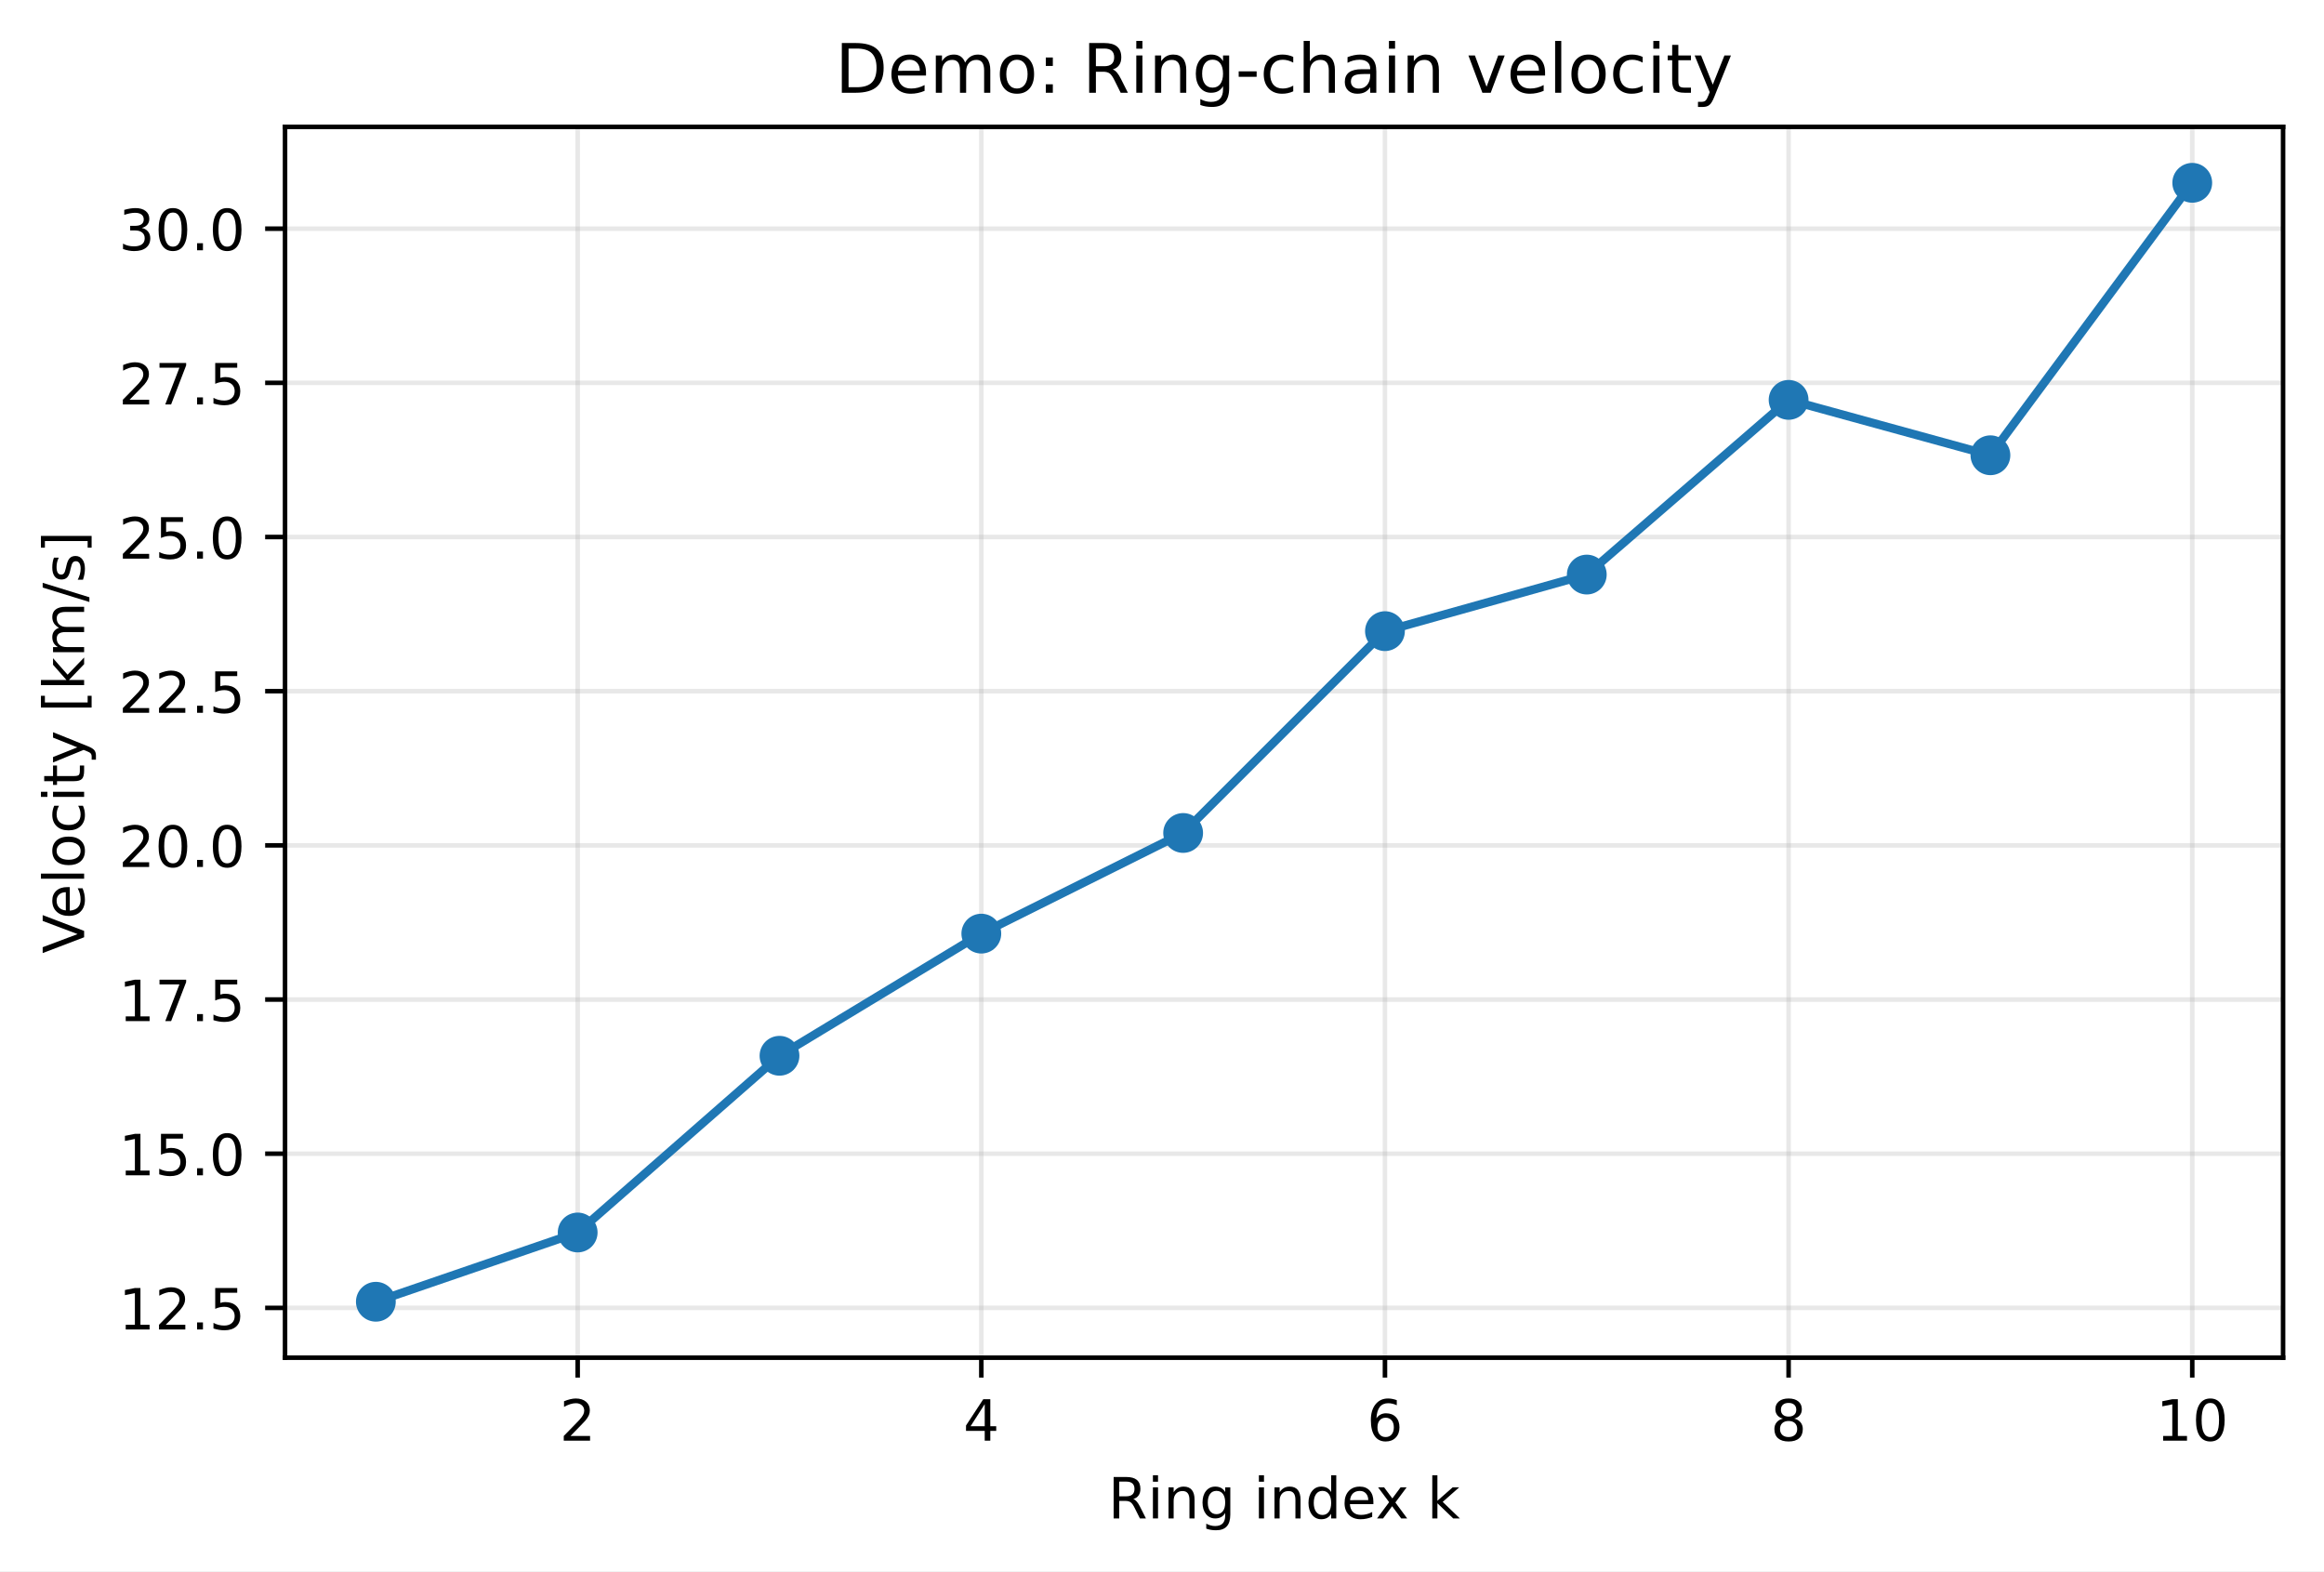
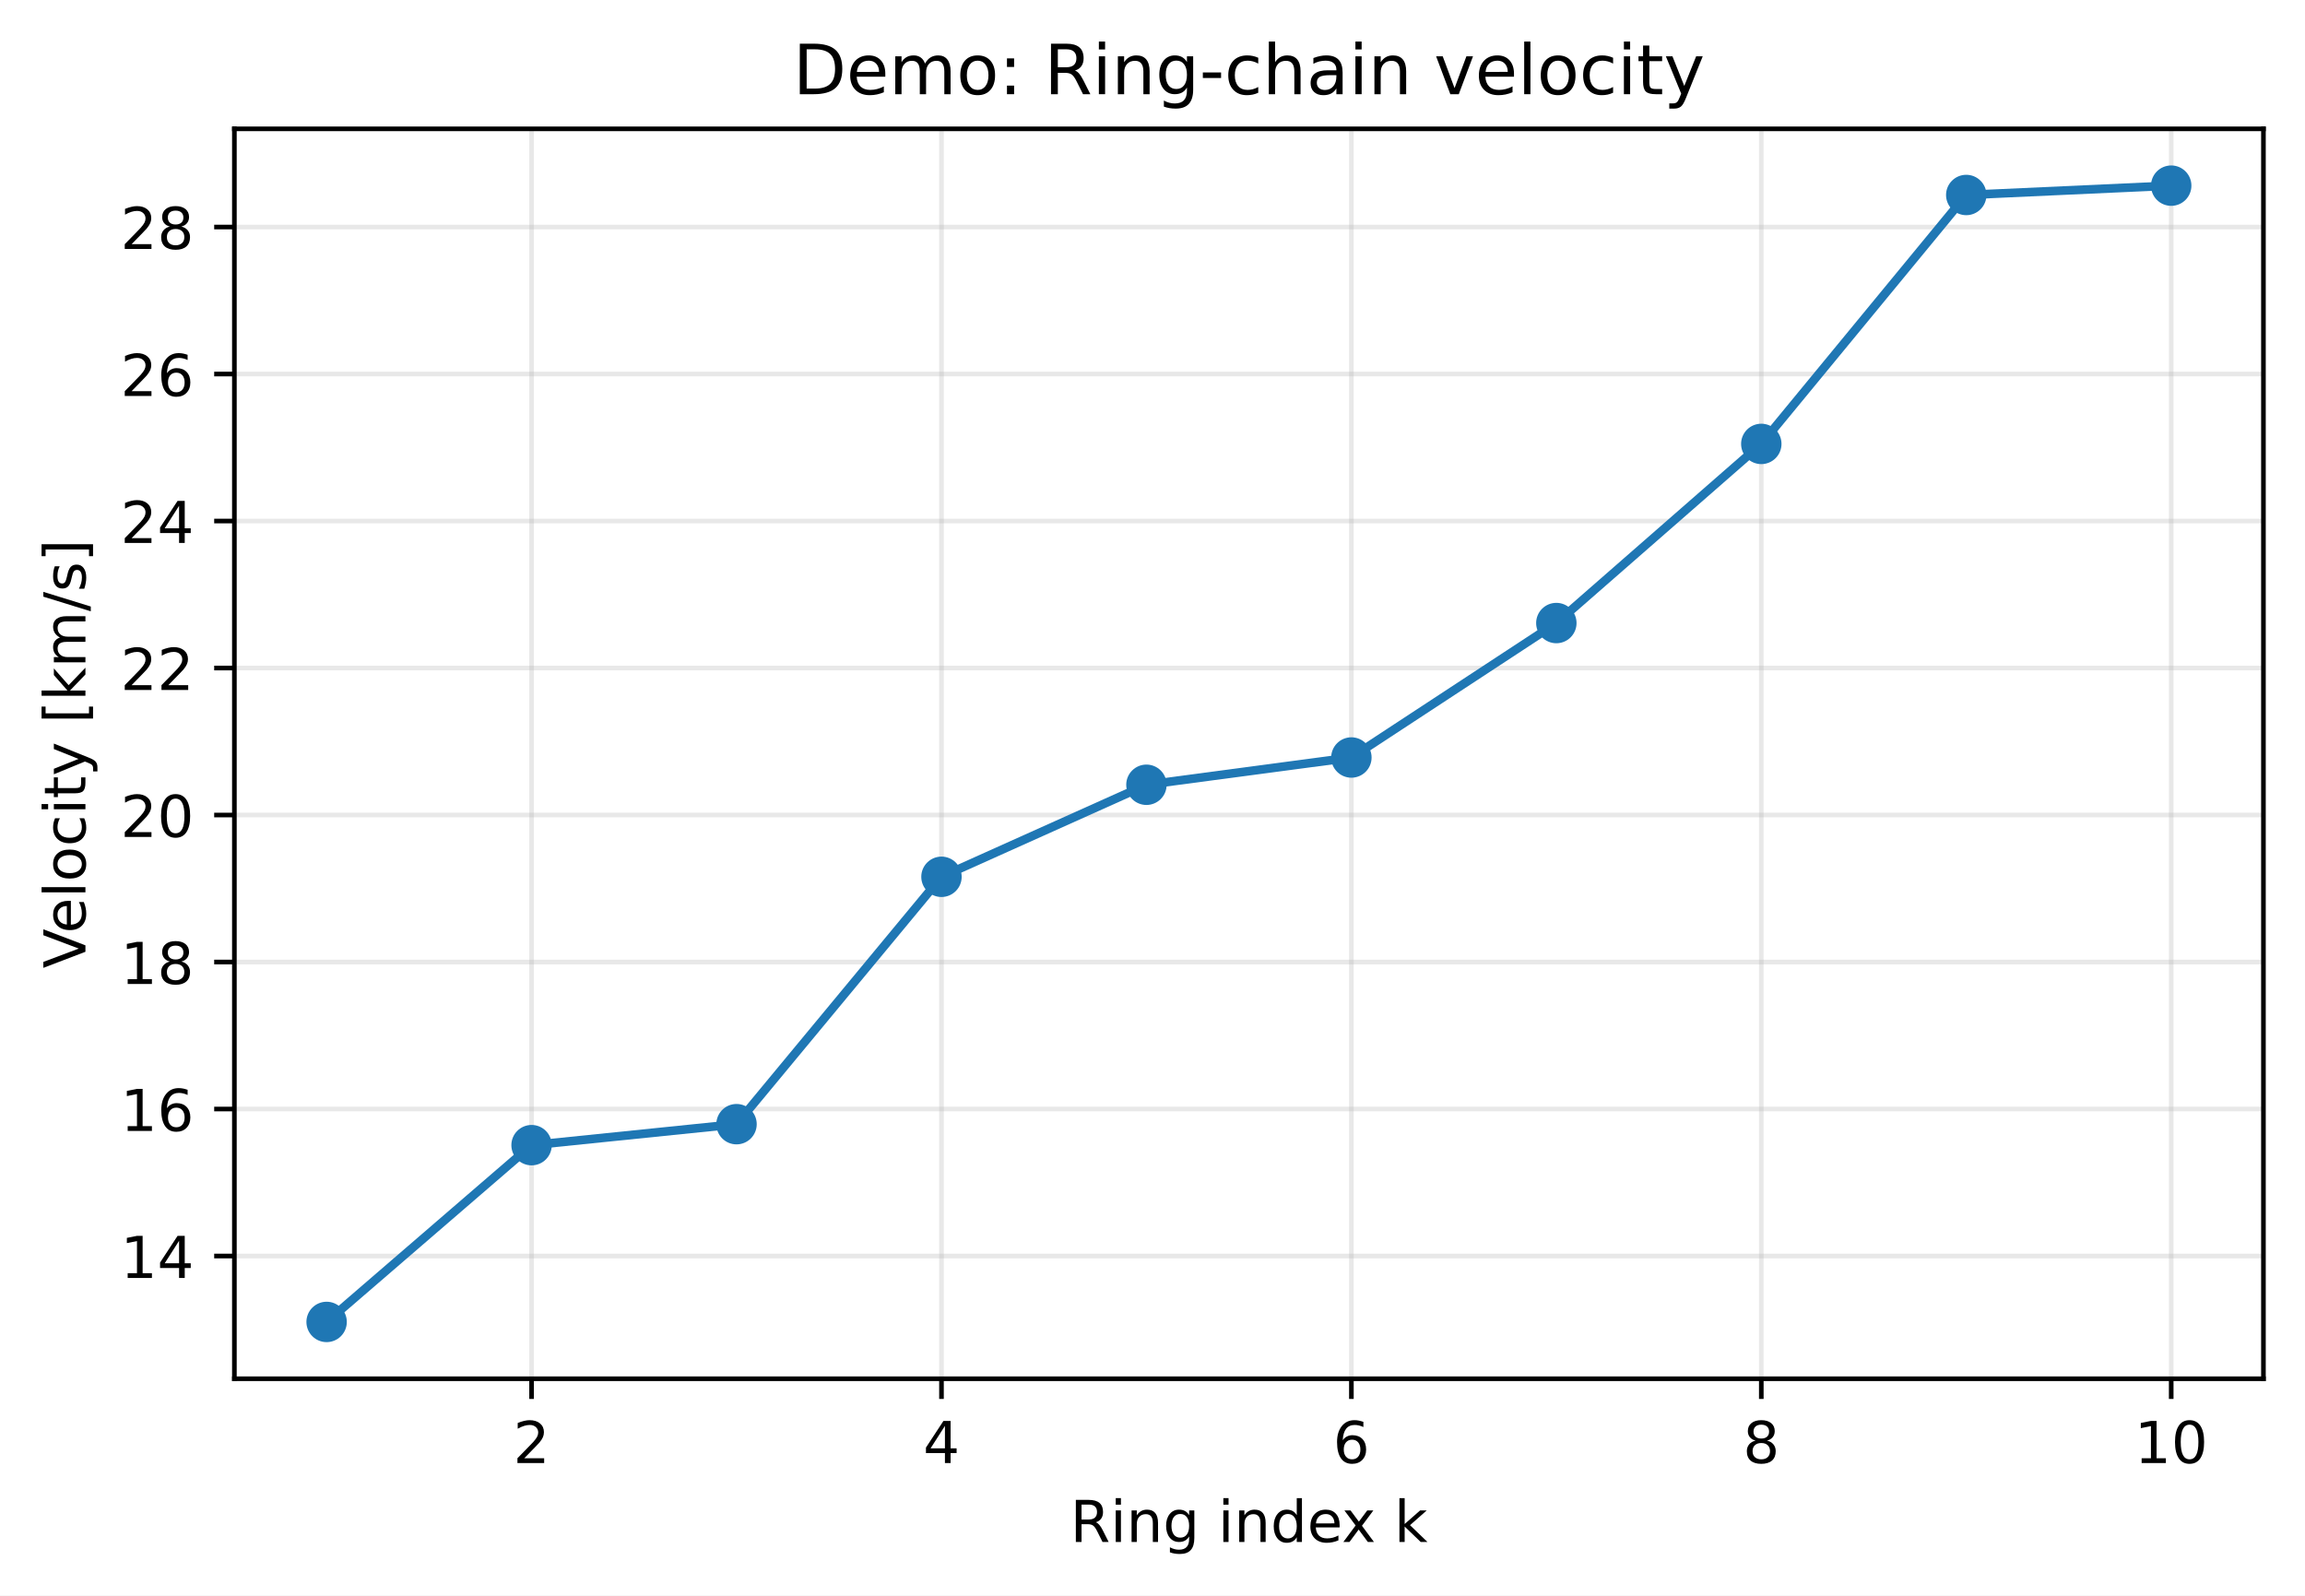
- <svg xmlns="http://www.w3.org/2000/svg" xmlns:xlink="http://www.w3.org/1999/xlink" width="408.84pt" height="276.396pt" viewBox="0 0 408.84 276.396" version="1.1">
+ <svg xmlns="http://www.w3.org/2000/svg" xmlns:xlink="http://www.w3.org/1999/xlink" width="399.299pt" height="276.396pt" viewBox="0 0 399.299 276.396" version="1.1">
  <defs>
    <style type="text/css">*{stroke-linejoin: round; stroke-linecap: butt}</style>
  </defs>
  <g id="figure_1">
    <g id="patch_1">
-       <path d="M 0 276.396  L 408.84 276.396  L 408.84 0  L 0 0  z " style="fill: #ffffff" />
+       <path d="M 0 276.396  L 399.299 276.396  L 399.299 0  L 0 0  z " style="fill: #ffffff" />
    </g>
    <g id="axes_1">
      <g id="patch_2">
-         <path d="M 50.144 238.84  L 401.64 238.84  L 401.64 22.318  L 50.144 22.318  z " style="fill: #ffffff" />
+         <path d="M 40.603 238.84  L 392.099 238.84  L 392.099 22.318  L 40.603 22.318  z " style="fill: #ffffff" />
      </g>
      <g id="matplotlib.axis_1">
        <g id="xtick_1">
          <g id="line2d_1">
-             <path d="M 101.625 238.84  L 101.625 22.318  " clip-path="url(#p83a3275bd3)" style="fill: none; stroke: #b0b0b0; stroke-opacity: 0.3; stroke-width: 0.8; stroke-linecap: square" />
+             <path d="M 92.085 238.84  L 92.085 22.318  " clip-path="url(#p0a8ad89c70)" style="fill: none; stroke: #b0b0b0; stroke-opacity: 0.3; stroke-width: 0.8; stroke-linecap: square" />
          </g>
          <g id="line2d_2">
            <defs>
-               <path id="m31e3d2019c" d="M 0 0  L 0 3.5  " style="stroke: #000000; stroke-width: 0.8" />
+               <path id="m07038e276f" d="M 0 0  L 0 3.5  " style="stroke: #000000; stroke-width: 0.8" />
            </defs>
            <g>
-               <use xlink:href="#m31e3d2019c" x="101.625" y="238.84" style="stroke: #000000; stroke-width: 0.8" />
+               <use xlink:href="#m07038e276f" x="92.085" y="238.84" style="stroke: #000000; stroke-width: 0.8" />
            </g>
          </g>
          <g id="text_1">
-             <g transform="translate(98.44425 253.4381) scale(0.1 -0.1)">
+             <g transform="translate(88.90362 253.4381) scale(0.1 -0.1)">
              <defs>
                <path id="DejaVuSans-32" d="M 1228 531  L 3431 531  L 3431 0  L 469 0  L 469 531  Q 828 903 1448 1529  Q 2069 2156 2228 2338  Q 2531 2678 2651 2914  Q 2772 3150 2772 3378  Q 2772 3750 2511 3984  Q 2250 4219 1831 4219  Q 1534 4219 1204 4116  Q 875 4013 500 3803  L 500 4441  Q 881 4594 1212 4672  Q 1544 4750 1819 4750  Q 2544 4750 2975 4387  Q 3406 4025 3406 3419  Q 3406 3131 3298 2873  Q 3191 2616 2906 2266  Q 2828 2175 2409 1742  Q 1991 1309 1228 531  z " transform="scale(0.015625)" />
              </defs>
              <use xlink:href="#DejaVuSans-32" />
            </g>
          </g>
        </g>
        <g id="xtick_2">
          <g id="line2d_3">
-             <path d="M 172.635 238.84  L 172.635 22.318  " clip-path="url(#p83a3275bd3)" style="fill: none; stroke: #b0b0b0; stroke-opacity: 0.3; stroke-width: 0.8; stroke-linecap: square" />
+             <path d="M 163.094 238.84  L 163.094 22.318  " clip-path="url(#p0a8ad89c70)" style="fill: none; stroke: #b0b0b0; stroke-opacity: 0.3; stroke-width: 0.8; stroke-linecap: square" />
          </g>
          <g id="line2d_4">
            <g>
-               <use xlink:href="#m31e3d2019c" x="172.635" y="238.84" style="stroke: #000000; stroke-width: 0.8" />
+               <use xlink:href="#m07038e276f" x="163.094" y="238.84" style="stroke: #000000; stroke-width: 0.8" />
            </g>
          </g>
          <g id="text_2">
-             <g transform="translate(169.4536 253.4381) scale(0.1 -0.1)">
+             <g transform="translate(159.9129 253.4381) scale(0.1 -0.1)">
              <defs>
                <path id="DejaVuSans-34" d="M 2419 4116  L 825 1625  L 2419 1625  L 2419 4116  z M 2253 4666  L 3047 4666  L 3047 1625  L 3713 1625  L 3713 1100  L 3047 1100  L 3047 0  L 2419 0  L 2419 1100  L 313 1100  L 313 1709  L 2253 4666  z " transform="scale(0.015625)" />
              </defs>
              <use xlink:href="#DejaVuSans-34" />
            </g>
          </g>
        </g>
        <g id="xtick_3">
          <g id="line2d_5">
-             <path d="M 243.644 238.84  L 243.644 22.318  " clip-path="url(#p83a3275bd3)" style="fill: none; stroke: #b0b0b0; stroke-opacity: 0.3; stroke-width: 0.8; stroke-linecap: square" />
+             <path d="M 234.103 238.84  L 234.103 22.318  " clip-path="url(#p0a8ad89c70)" style="fill: none; stroke: #b0b0b0; stroke-opacity: 0.3; stroke-width: 0.8; stroke-linecap: square" />
          </g>
          <g id="line2d_6">
            <g>
-               <use xlink:href="#m31e3d2019c" x="243.644" y="238.84" style="stroke: #000000; stroke-width: 0.8" />
+               <use xlink:href="#m07038e276f" x="234.103" y="238.84" style="stroke: #000000; stroke-width: 0.8" />
            </g>
          </g>
          <g id="text_3">
-             <g transform="translate(240.4629 253.4381) scale(0.1 -0.1)">
+             <g transform="translate(230.9222 253.4381) scale(0.1 -0.1)">
              <defs>
                <path id="DejaVuSans-36" d="M 2113 2584  Q 1688 2584 1439 2293  Q 1191 2003 1191 1497  Q 1191 994 1439 701  Q 1688 409 2113 409  Q 2538 409 2786 701  Q 3034 994 3034 1497  Q 3034 2003 2786 2293  Q 2538 2584 2113 2584  z M 3366 4563  L 3366 3988  Q 3128 4100 2886 4159  Q 2644 4219 2406 4219  Q 1781 4219 1451 3797  Q 1122 3375 1075 2522  Q 1259 2794 1537 2939  Q 1816 3084 2150 3084  Q 2853 3084 3261 2657  Q 3669 2231 3669 1497  Q 3669 778 3244 343  Q 2819 -91 2113 -91  Q 1303 -91 875 529  Q 447 1150 447 2328  Q 447 3434 972 4092  Q 1497 4750 2381 4750  Q 2619 4750 2861 4703  Q 3103 4656 3366 4563  z " transform="scale(0.015625)" />
              </defs>
              <use xlink:href="#DejaVuSans-36" />
            </g>
          </g>
        </g>
        <g id="xtick_4">
          <g id="line2d_7">
-             <path d="M 314.653 238.84  L 314.653 22.318  " clip-path="url(#p83a3275bd3)" style="fill: none; stroke: #b0b0b0; stroke-opacity: 0.3; stroke-width: 0.8; stroke-linecap: square" />
+             <path d="M 305.113 238.84  L 305.113 22.318  " clip-path="url(#p0a8ad89c70)" style="fill: none; stroke: #b0b0b0; stroke-opacity: 0.3; stroke-width: 0.8; stroke-linecap: square" />
          </g>
          <g id="line2d_8">
            <g>
-               <use xlink:href="#m31e3d2019c" x="314.653" y="238.84" style="stroke: #000000; stroke-width: 0.8" />
+               <use xlink:href="#m07038e276f" x="305.113" y="238.84" style="stroke: #000000; stroke-width: 0.8" />
            </g>
          </g>
          <g id="text_4">
-             <g transform="translate(311.4722 253.4381) scale(0.1 -0.1)">
+             <g transform="translate(301.9315 253.4381) scale(0.1 -0.1)">
              <defs>
                <path id="DejaVuSans-38" d="M 2034 2216  Q 1584 2216 1326 1975  Q 1069 1734 1069 1313  Q 1069 891 1326 650  Q 1584 409 2034 409  Q 2484 409 2743 651  Q 3003 894 3003 1313  Q 3003 1734 2745 1975  Q 2488 2216 2034 2216  z M 1403 2484  Q 997 2584 770 2862  Q 544 3141 544 3541  Q 544 4100 942 4425  Q 1341 4750 2034 4750  Q 2731 4750 3128 4425  Q 3525 4100 3525 3541  Q 3525 3141 3298 2862  Q 3072 2584 2669 2484  Q 3125 2378 3379 2068  Q 3634 1759 3634 1313  Q 3634 634 3220 271  Q 2806 -91 2034 -91  Q 1263 -91 848 271  Q 434 634 434 1313  Q 434 1759 690 2068  Q 947 2378 1403 2484  z M 1172 3481  Q 1172 3119 1398 2916  Q 1625 2713 2034 2713  Q 2441 2713 2670 2916  Q 2900 3119 2900 3481  Q 2900 3844 2670 4047  Q 2441 4250 2034 4250  Q 1625 4250 1398 4047  Q 1172 3844 1172 3481  z " transform="scale(0.015625)" />
              </defs>
              <use xlink:href="#DejaVuSans-38" />
            </g>
          </g>
        </g>
        <g id="xtick_5">
          <g id="line2d_9">
-             <path d="M 385.663 238.84  L 385.663 22.318  " clip-path="url(#p83a3275bd3)" style="fill: none; stroke: #b0b0b0; stroke-opacity: 0.3; stroke-width: 0.8; stroke-linecap: square" />
+             <path d="M 376.122 238.84  L 376.122 22.318  " clip-path="url(#p0a8ad89c70)" style="fill: none; stroke: #b0b0b0; stroke-opacity: 0.3; stroke-width: 0.8; stroke-linecap: square" />
          </g>
          <g id="line2d_10">
            <g>
-               <use xlink:href="#m31e3d2019c" x="385.663" y="238.84" style="stroke: #000000; stroke-width: 0.8" />
+               <use xlink:href="#m07038e276f" x="376.122" y="238.84" style="stroke: #000000; stroke-width: 0.8" />
            </g>
          </g>
          <g id="text_5">
-             <g transform="translate(379.3002 253.4381) scale(0.1 -0.1)">
+             <g transform="translate(369.7596 253.4381) scale(0.1 -0.1)">
              <defs>
                <path id="DejaVuSans-31" d="M 794 531  L 1825 531  L 1825 4091  L 703 3866  L 703 4441  L 1819 4666  L 2450 4666  L 2450 531  L 3481 531  L 3481 0  L 794 0  L 794 531  z " transform="scale(0.015625)" />
                <path id="DejaVuSans-30" d="M 2034 4250  Q 1547 4250 1301 3770  Q 1056 3291 1056 2328  Q 1056 1369 1301 889  Q 1547 409 2034 409  Q 2525 409 2770 889  Q 3016 1369 3016 2328  Q 3016 3291 2770 3770  Q 2525 4250 2034 4250  z M 2034 4750  Q 2819 4750 3233 4129  Q 3647 3509 3647 2328  Q 3647 1150 3233 529  Q 2819 -91 2034 -91  Q 1250 -91 836 529  Q 422 1150 422 2328  Q 422 3509 836 4129  Q 1250 4750 2034 4750  z " transform="scale(0.015625)" />
              </defs>
              <use xlink:href="#DejaVuSans-31" />
              <use xlink:href="#DejaVuSans-30" transform="translate(63.62305 0)" />
            </g>
          </g>
        </g>
        <g id="text_6">
-           <g transform="translate(194.9316 267.1163) scale(0.1 -0.1)">
+           <g transform="translate(185.391 267.1163) scale(0.1 -0.1)">
            <defs>
              <path id="DejaVuSans-52" d="M 2841 2188  Q 3044 2119 3236 1894  Q 3428 1669 3622 1275  L 4263 0  L 3584 0  L 2988 1197  Q 2756 1666 2539 1819  Q 2322 1972 1947 1972  L 1259 1972  L 1259 0  L 628 0  L 628 4666  L 2053 4666  Q 2853 4666 3247 4331  Q 3641 3997 3641 3322  Q 3641 2881 3436 2590  Q 3231 2300 2841 2188  z M 1259 4147  L 1259 2491  L 2053 2491  Q 2509 2491 2742 2702  Q 2975 2913 2975 3322  Q 2975 3731 2742 3939  Q 2509 4147 2053 4147  L 1259 4147  z " transform="scale(0.015625)" />
              <path id="DejaVuSans-69" d="M 603 3500  L 1178 3500  L 1178 0  L 603 0  L 603 3500  z M 603 4863  L 1178 4863  L 1178 4134  L 603 4134  L 603 4863  z " transform="scale(0.015625)" />
              <path id="DejaVuSans-6e" d="M 3513 2113  L 3513 0  L 2938 0  L 2938 2094  Q 2938 2591 2744 2837  Q 2550 3084 2163 3084  Q 1697 3084 1428 2787  Q 1159 2491 1159 1978  L 1159 0  L 581 0  L 581 3500  L 1159 3500  L 1159 2956  Q 1366 3272 1645 3428  Q 1925 3584 2291 3584  Q 2894 3584 3203 3211  Q 3513 2838 3513 2113  z " transform="scale(0.015625)" />
              <path id="DejaVuSans-67" d="M 2906 1791  Q 2906 2416 2648 2759  Q 2391 3103 1925 3103  Q 1463 3103 1205 2759  Q 947 2416 947 1791  Q 947 1169 1205 825  Q 1463 481 1925 481  Q 2391 481 2648 825  Q 2906 1169 2906 1791  z M 3481 434  Q 3481 -459 3084 -895  Q 2688 -1331 1869 -1331  Q 1566 -1331 1297 -1286  Q 1028 -1241 775 -1147  L 775 -588  Q 1028 -725 1275 -790  Q 1522 -856 1778 -856  Q 2344 -856 2625 -561  Q 2906 -266 2906 331  L 2906 616  Q 2728 306 2450 153  Q 2172 0 1784 0  Q 1141 0 747 490  Q 353 981 353 1791  Q 353 2603 747 3093  Q 1141 3584 1784 3584  Q 2172 3584 2450 3431  Q 2728 3278 2906 2969  L 2906 3500  L 3481 3500  L 3481 434  z " transform="scale(0.015625)" />
              <path id="DejaVuSans-20" transform="scale(0.015625)" />
              <path id="DejaVuSans-64" d="M 2906 2969  L 2906 4863  L 3481 4863  L 3481 0  L 2906 0  L 2906 525  Q 2725 213 2448 61  Q 2172 -91 1784 -91  Q 1150 -91 751 415  Q 353 922 353 1747  Q 353 2572 751 3078  Q 1150 3584 1784 3584  Q 2172 3584 2448 3432  Q 2725 3281 2906 2969  z M 947 1747  Q 947 1113 1208 752  Q 1469 391 1925 391  Q 2381 391 2643 752  Q 2906 1113 2906 1747  Q 2906 2381 2643 2742  Q 2381 3103 1925 3103  Q 1469 3103 1208 2742  Q 947 2381 947 1747  z " transform="scale(0.015625)" />
              <path id="DejaVuSans-65" d="M 3597 1894  L 3597 1613  L 953 1613  Q 991 1019 1311 708  Q 1631 397 2203 397  Q 2534 397 2845 478  Q 3156 559 3463 722  L 3463 178  Q 3153 47 2828 -22  Q 2503 -91 2169 -91  Q 1331 -91 842 396  Q 353 884 353 1716  Q 353 2575 817 3079  Q 1281 3584 2069 3584  Q 2775 3584 3186 3129  Q 3597 2675 3597 1894  z M 3022 2063  Q 3016 2534 2758 2815  Q 2500 3097 2075 3097  Q 1594 3097 1305 2825  Q 1016 2553 972 2059  L 3022 2063  z " transform="scale(0.015625)" />
              <path id="DejaVuSans-78" d="M 3513 3500  L 2247 1797  L 3578 0  L 2900 0  L 1881 1375  L 863 0  L 184 0  L 1544 1831  L 300 3500  L 978 3500  L 1906 2253  L 2834 3500  L 3513 3500  z " transform="scale(0.015625)" />
              <path id="DejaVuSans-6b" d="M 581 4863  L 1159 4863  L 1159 1991  L 2875 3500  L 3609 3500  L 1753 1863  L 3688 0  L 2938 0  L 1159 1709  L 1159 0  L 581 0  L 581 4863  z " transform="scale(0.015625)" />
            </defs>
            <use xlink:href="#DejaVuSans-52" />
            <use xlink:href="#DejaVuSans-69" transform="translate(69.48242 0)" />
            <use xlink:href="#DejaVuSans-6e" transform="translate(97.26562 0)" />
            <use xlink:href="#DejaVuSans-67" transform="translate(160.6445 0)" />
            <use xlink:href="#DejaVuSans-20" transform="translate(224.1211 0)" />
            <use xlink:href="#DejaVuSans-69" transform="translate(255.9082 0)" />
            <use xlink:href="#DejaVuSans-6e" transform="translate(283.6914 0)" />
            <use xlink:href="#DejaVuSans-64" transform="translate(347.0703 0)" />
            <use xlink:href="#DejaVuSans-65" transform="translate(410.5469 0)" />
            <use xlink:href="#DejaVuSans-78" transform="translate(470.3203 0)" />
            <use xlink:href="#DejaVuSans-20" transform="translate(529.5 0)" />
            <use xlink:href="#DejaVuSans-6b" transform="translate(561.2871 0)" />
          </g>
        </g>
      </g>
      <g id="matplotlib.axis_2">
        <g id="ytick_1">
          <g id="line2d_11">
-             <path d="M 50.144 230.076  L 401.64 230.076  " clip-path="url(#p83a3275bd3)" style="fill: none; stroke: #b0b0b0; stroke-opacity: 0.3; stroke-width: 0.8; stroke-linecap: square" />
+             <path d="M 40.603 217.581  L 392.099 217.581  " clip-path="url(#p0a8ad89c70)" style="fill: none; stroke: #b0b0b0; stroke-opacity: 0.3; stroke-width: 0.8; stroke-linecap: square" />
          </g>
          <g id="line2d_12">
            <defs>
-               <path id="ma194f5d544" d="M 0 0  L -3.5 0  " style="stroke: #000000; stroke-width: 0.8" />
+               <path id="m2b8c9b3b73" d="M 0 0  L -3.5 0  " style="stroke: #000000; stroke-width: 0.8" />
            </defs>
            <g>
-               <use xlink:href="#ma194f5d544" x="50.144" y="230.076" style="stroke: #000000; stroke-width: 0.8" />
+               <use xlink:href="#m2b8c9b3b73" x="40.603" y="217.581" style="stroke: #000000; stroke-width: 0.8" />
            </g>
          </g>
          <g id="text_7">
-             <g transform="translate(20.87813 233.8753) scale(0.1 -0.1)">
-               <defs>
-                 <path id="DejaVuSans-2e" d="M 684 794  L 1344 794  L 1344 0  L 684 0  L 684 794  z " transform="scale(0.015625)" />
-                 <path id="DejaVuSans-35" d="M 691 4666  L 3169 4666  L 3169 4134  L 1269 4134  L 1269 2991  Q 1406 3038 1543 3061  Q 1681 3084 1819 3084  Q 2600 3084 3056 2656  Q 3513 2228 3513 1497  Q 3513 744 3044 326  Q 2575 -91 1722 -91  Q 1428 -91 1123 -41  Q 819 9 494 109  L 494 744  Q 775 591 1075 516  Q 1375 441 1709 441  Q 2250 441 2565 725  Q 2881 1009 2881 1497  Q 2881 1984 2565 2268  Q 2250 2553 1709 2553  Q 1456 2553 1204 2497  Q 953 2441 691 2322  L 691 4666  z " transform="scale(0.015625)" />
-               </defs>
+             <g transform="translate(20.87813 221.3797) scale(0.1 -0.1)">
              <use xlink:href="#DejaVuSans-31" />
-               <use xlink:href="#DejaVuSans-32" transform="translate(63.62305 0)" />
-               <use xlink:href="#DejaVuSans-2e" transform="translate(127.2461 0)" />
-               <use xlink:href="#DejaVuSans-35" transform="translate(159.0332 0)" />
+               <use xlink:href="#DejaVuSans-34" transform="translate(63.62305 0)" />
            </g>
          </g>
        </g>
        <g id="ytick_2">
          <g id="line2d_13">
-             <path d="M 50.144 202.955  L 401.64 202.955  " clip-path="url(#p83a3275bd3)" style="fill: none; stroke: #b0b0b0; stroke-opacity: 0.3; stroke-width: 0.8; stroke-linecap: square" />
+             <path d="M 40.603 192.116  L 392.099 192.116  " clip-path="url(#p0a8ad89c70)" style="fill: none; stroke: #b0b0b0; stroke-opacity: 0.3; stroke-width: 0.8; stroke-linecap: square" />
          </g>
          <g id="line2d_14">
            <g>
-               <use xlink:href="#ma194f5d544" x="50.144" y="202.955" style="stroke: #000000; stroke-width: 0.8" />
+               <use xlink:href="#m2b8c9b3b73" x="40.603" y="192.116" style="stroke: #000000; stroke-width: 0.8" />
            </g>
          </g>
          <g id="text_8">
-             <g transform="translate(20.87813 206.7542) scale(0.1 -0.1)">
+             <g transform="translate(20.87813 195.9152) scale(0.1 -0.1)">
              <use xlink:href="#DejaVuSans-31" />
-               <use xlink:href="#DejaVuSans-35" transform="translate(63.62305 0)" />
-               <use xlink:href="#DejaVuSans-2e" transform="translate(127.2461 0)" />
-               <use xlink:href="#DejaVuSans-30" transform="translate(159.0332 0)" />
+               <use xlink:href="#DejaVuSans-36" transform="translate(63.62305 0)" />
            </g>
          </g>
        </g>
        <g id="ytick_3">
          <g id="line2d_15">
-             <path d="M 50.144 175.834  L 401.64 175.834  " clip-path="url(#p83a3275bd3)" style="fill: none; stroke: #b0b0b0; stroke-opacity: 0.3; stroke-width: 0.8; stroke-linecap: square" />
+             <path d="M 40.603 166.651  L 392.099 166.651  " clip-path="url(#p0a8ad89c70)" style="fill: none; stroke: #b0b0b0; stroke-opacity: 0.3; stroke-width: 0.8; stroke-linecap: square" />
          </g>
          <g id="line2d_16">
            <g>
-               <use xlink:href="#ma194f5d544" x="50.144" y="175.834" style="stroke: #000000; stroke-width: 0.8" />
+               <use xlink:href="#m2b8c9b3b73" x="40.603" y="166.651" style="stroke: #000000; stroke-width: 0.8" />
            </g>
          </g>
          <g id="text_9">
-             <g transform="translate(20.87813 179.6331) scale(0.1 -0.1)">
-               <defs>
-                 <path id="DejaVuSans-37" d="M 525 4666  L 3525 4666  L 3525 4397  L 1831 0  L 1172 0  L 2766 4134  L 525 4134  L 525 4666  z " transform="scale(0.015625)" />
-               </defs>
+             <g transform="translate(20.87813 170.4507) scale(0.1 -0.1)">
              <use xlink:href="#DejaVuSans-31" />
-               <use xlink:href="#DejaVuSans-37" transform="translate(63.62305 0)" />
-               <use xlink:href="#DejaVuSans-2e" transform="translate(127.2461 0)" />
-               <use xlink:href="#DejaVuSans-35" transform="translate(159.0332 0)" />
+               <use xlink:href="#DejaVuSans-38" transform="translate(63.62305 0)" />
            </g>
          </g>
        </g>
        <g id="ytick_4">
          <g id="line2d_17">
-             <path d="M 50.144 148.713  L 401.64 148.713  " clip-path="url(#p83a3275bd3)" style="fill: none; stroke: #b0b0b0; stroke-opacity: 0.3; stroke-width: 0.8; stroke-linecap: square" />
+             <path d="M 40.603 141.187  L 392.099 141.187  " clip-path="url(#p0a8ad89c70)" style="fill: none; stroke: #b0b0b0; stroke-opacity: 0.3; stroke-width: 0.8; stroke-linecap: square" />
          </g>
          <g id="line2d_18">
            <g>
-               <use xlink:href="#ma194f5d544" x="50.144" y="148.713" style="stroke: #000000; stroke-width: 0.8" />
+               <use xlink:href="#m2b8c9b3b73" x="40.603" y="141.187" style="stroke: #000000; stroke-width: 0.8" />
            </g>
          </g>
          <g id="text_10">
-             <g transform="translate(20.87813 152.512) scale(0.1 -0.1)">
+             <g transform="translate(20.87813 144.9861) scale(0.1 -0.1)">
              <use xlink:href="#DejaVuSans-32" />
              <use xlink:href="#DejaVuSans-30" transform="translate(63.62305 0)" />
-               <use xlink:href="#DejaVuSans-2e" transform="translate(127.2461 0)" />
-               <use xlink:href="#DejaVuSans-30" transform="translate(159.0332 0)" />
            </g>
          </g>
        </g>
        <g id="ytick_5">
          <g id="line2d_19">
-             <path d="M 50.144 121.592  L 401.64 121.592  " clip-path="url(#p83a3275bd3)" style="fill: none; stroke: #b0b0b0; stroke-opacity: 0.3; stroke-width: 0.8; stroke-linecap: square" />
+             <path d="M 40.603 115.722  L 392.099 115.722  " clip-path="url(#p0a8ad89c70)" style="fill: none; stroke: #b0b0b0; stroke-opacity: 0.3; stroke-width: 0.8; stroke-linecap: square" />
          </g>
          <g id="line2d_20">
            <g>
-               <use xlink:href="#ma194f5d544" x="50.144" y="121.592" style="stroke: #000000; stroke-width: 0.8" />
+               <use xlink:href="#m2b8c9b3b73" x="40.603" y="115.722" style="stroke: #000000; stroke-width: 0.8" />
            </g>
          </g>
          <g id="text_11">
-             <g transform="translate(20.87813 125.3909) scale(0.1 -0.1)">
+             <g transform="translate(20.87813 119.5216) scale(0.1 -0.1)">
              <use xlink:href="#DejaVuSans-32" />
              <use xlink:href="#DejaVuSans-32" transform="translate(63.62305 0)" />
-               <use xlink:href="#DejaVuSans-2e" transform="translate(127.2461 0)" />
-               <use xlink:href="#DejaVuSans-35" transform="translate(159.0332 0)" />
            </g>
          </g>
        </g>
        <g id="ytick_6">
          <g id="line2d_21">
-             <path d="M 50.144 94.471  L 401.64 94.471  " clip-path="url(#p83a3275bd3)" style="fill: none; stroke: #b0b0b0; stroke-opacity: 0.3; stroke-width: 0.8; stroke-linecap: square" />
+             <path d="M 40.603 90.258  L 392.099 90.258  " clip-path="url(#p0a8ad89c70)" style="fill: none; stroke: #b0b0b0; stroke-opacity: 0.3; stroke-width: 0.8; stroke-linecap: square" />
          </g>
          <g id="line2d_22">
            <g>
-               <use xlink:href="#ma194f5d544" x="50.144" y="94.471" style="stroke: #000000; stroke-width: 0.8" />
+               <use xlink:href="#m2b8c9b3b73" x="40.603" y="90.258" style="stroke: #000000; stroke-width: 0.8" />
            </g>
          </g>
          <g id="text_12">
-             <g transform="translate(20.87813 98.26974) scale(0.1 -0.1)">
-               <use xlink:href="#DejaVuSans-32" />
-               <use xlink:href="#DejaVuSans-35" transform="translate(63.62305 0)" />
-               <use xlink:href="#DejaVuSans-2e" transform="translate(127.2461 0)" />
-               <use xlink:href="#DejaVuSans-30" transform="translate(159.0332 0)" />
+             <g transform="translate(20.87813 94.0571) scale(0.1 -0.1)">
+               <use xlink:href="#DejaVuSans-32" />
+               <use xlink:href="#DejaVuSans-34" transform="translate(63.62305 0)" />
            </g>
          </g>
        </g>
        <g id="ytick_7">
          <g id="line2d_23">
-             <path d="M 50.144 67.349  L 401.64 67.349  " clip-path="url(#p83a3275bd3)" style="fill: none; stroke: #b0b0b0; stroke-opacity: 0.3; stroke-width: 0.8; stroke-linecap: square" />
+             <path d="M 40.603 64.793  L 392.099 64.793  " clip-path="url(#p0a8ad89c70)" style="fill: none; stroke: #b0b0b0; stroke-opacity: 0.3; stroke-width: 0.8; stroke-linecap: square" />
          </g>
          <g id="line2d_24">
            <g>
-               <use xlink:href="#ma194f5d544" x="50.144" y="67.349" style="stroke: #000000; stroke-width: 0.8" />
+               <use xlink:href="#m2b8c9b3b73" x="40.603" y="64.793" style="stroke: #000000; stroke-width: 0.8" />
            </g>
          </g>
          <g id="text_13">
-             <g transform="translate(20.87813 71.14862) scale(0.1 -0.1)">
-               <use xlink:href="#DejaVuSans-32" />
-               <use xlink:href="#DejaVuSans-37" transform="translate(63.62305 0)" />
-               <use xlink:href="#DejaVuSans-2e" transform="translate(127.2461 0)" />
-               <use xlink:href="#DejaVuSans-35" transform="translate(159.0332 0)" />
+             <g transform="translate(20.87813 68.59258) scale(0.1 -0.1)">
+               <use xlink:href="#DejaVuSans-32" />
+               <use xlink:href="#DejaVuSans-36" transform="translate(63.62305 0)" />
            </g>
          </g>
        </g>
        <g id="ytick_8">
          <g id="line2d_25">
-             <path d="M 50.144 40.228  L 401.64 40.228  " clip-path="url(#p83a3275bd3)" style="fill: none; stroke: #b0b0b0; stroke-opacity: 0.3; stroke-width: 0.8; stroke-linecap: square" />
+             <path d="M 40.603 39.329  L 392.099 39.329  " clip-path="url(#p0a8ad89c70)" style="fill: none; stroke: #b0b0b0; stroke-opacity: 0.3; stroke-width: 0.8; stroke-linecap: square" />
          </g>
          <g id="line2d_26">
            <g>
-               <use xlink:href="#ma194f5d544" x="50.144" y="40.228" style="stroke: #000000; stroke-width: 0.8" />
+               <use xlink:href="#m2b8c9b3b73" x="40.603" y="39.329" style="stroke: #000000; stroke-width: 0.8" />
            </g>
          </g>
          <g id="text_14">
-             <g transform="translate(20.87813 44.02751) scale(0.1 -0.1)">
-               <defs>
-                 <path id="DejaVuSans-33" d="M 2597 2516  Q 3050 2419 3304 2112  Q 3559 1806 3559 1356  Q 3559 666 3084 287  Q 2609 -91 1734 -91  Q 1441 -91 1130 -33  Q 819 25 488 141  L 488 750  Q 750 597 1062 519  Q 1375 441 1716 441  Q 2309 441 2620 675  Q 2931 909 2931 1356  Q 2931 1769 2642 2001  Q 2353 2234 1838 2234  L 1294 2234  L 1294 2753  L 1863 2753  Q 2328 2753 2575 2939  Q 2822 3125 2822 3475  Q 2822 3834 2567 4026  Q 2313 4219 1838 4219  Q 1578 4219 1281 4162  Q 984 4106 628 3988  L 628 4550  Q 988 4650 1302 4700  Q 1616 4750 1894 4750  Q 2613 4750 3031 4423  Q 3450 4097 3450 3541  Q 3450 3153 3228 2886  Q 3006 2619 2597 2516  z " transform="scale(0.015625)" />
-               </defs>
-               <use xlink:href="#DejaVuSans-33" />
-               <use xlink:href="#DejaVuSans-30" transform="translate(63.62305 0)" />
-               <use xlink:href="#DejaVuSans-2e" transform="translate(127.2461 0)" />
-               <use xlink:href="#DejaVuSans-30" transform="translate(159.0332 0)" />
+             <g transform="translate(20.87813 43.12805) scale(0.1 -0.1)">
+               <use xlink:href="#DejaVuSans-32" />
+               <use xlink:href="#DejaVuSans-38" transform="translate(63.62305 0)" />
            </g>
          </g>
        </g>
        <g id="text_15">
          <g transform="translate(14.79844 167.7398) rotate(-90) scale(0.1 -0.1)">
            <defs>
              <path id="DejaVuSans-56" d="M 1831 0  L 50 4666  L 709 4666  L 2188 738  L 3669 4666  L 4325 4666  L 2547 0  L 1831 0  z " transform="scale(0.015625)" />
              <path id="DejaVuSans-6c" d="M 603 4863  L 1178 4863  L 1178 0  L 603 0  L 603 4863  z " transform="scale(0.015625)" />
              <path id="DejaVuSans-6f" d="M 1959 3097  Q 1497 3097 1228 2736  Q 959 2375 959 1747  Q 959 1119 1226 758  Q 1494 397 1959 397  Q 2419 397 2687 759  Q 2956 1122 2956 1747  Q 2956 2369 2687 2733  Q 2419 3097 1959 3097  z M 1959 3584  Q 2709 3584 3137 3096  Q 3566 2609 3566 1747  Q 3566 888 3137 398  Q 2709 -91 1959 -91  Q 1206 -91 779 398  Q 353 888 353 1747  Q 353 2609 779 3096  Q 1206 3584 1959 3584  z " transform="scale(0.015625)" />
              <path id="DejaVuSans-63" d="M 3122 3366  L 3122 2828  Q 2878 2963 2633 3030  Q 2388 3097 2138 3097  Q 1578 3097 1268 2742  Q 959 2388 959 1747  Q 959 1106 1268 751  Q 1578 397 2138 397  Q 2388 397 2633 464  Q 2878 531 3122 666  L 3122 134  Q 2881 22 2623 -34  Q 2366 -91 2075 -91  Q 1284 -91 818 406  Q 353 903 353 1747  Q 353 2603 823 3093  Q 1294 3584 2113 3584  Q 2378 3584 2631 3529  Q 2884 3475 3122 3366  z " transform="scale(0.015625)" />
              <path id="DejaVuSans-74" d="M 1172 4494  L 1172 3500  L 2356 3500  L 2356 3053  L 1172 3053  L 1172 1153  Q 1172 725 1289 603  Q 1406 481 1766 481  L 2356 481  L 2356 0  L 1766 0  Q 1100 0 847 248  Q 594 497 594 1153  L 594 3053  L 172 3053  L 172 3500  L 594 3500  L 594 4494  L 1172 4494  z " transform="scale(0.015625)" />
              <path id="DejaVuSans-79" d="M 2059 -325  Q 1816 -950 1584 -1140  Q 1353 -1331 966 -1331  L 506 -1331  L 506 -850  L 844 -850  Q 1081 -850 1212 -737  Q 1344 -625 1503 -206  L 1606 56  L 191 3500  L 800 3500  L 1894 763  L 2988 3500  L 3597 3500  L 2059 -325  z " transform="scale(0.015625)" />
              <path id="DejaVuSans-5b" d="M 550 4863  L 1875 4863  L 1875 4416  L 1125 4416  L 1125 -397  L 1875 -397  L 1875 -844  L 550 -844  L 550 4863  z " transform="scale(0.015625)" />
              <path id="DejaVuSans-6d" d="M 3328 2828  Q 3544 3216 3844 3400  Q 4144 3584 4550 3584  Q 5097 3584 5394 3201  Q 5691 2819 5691 2113  L 5691 0  L 5113 0  L 5113 2094  Q 5113 2597 4934 2840  Q 4756 3084 4391 3084  Q 3944 3084 3684 2787  Q 3425 2491 3425 1978  L 3425 0  L 2847 0  L 2847 2094  Q 2847 2600 2669 2842  Q 2491 3084 2119 3084  Q 1678 3084 1418 2786  Q 1159 2488 1159 1978  L 1159 0  L 581 0  L 581 3500  L 1159 3500  L 1159 2956  Q 1356 3278 1631 3431  Q 1906 3584 2284 3584  Q 2666 3584 2933 3390  Q 3200 3197 3328 2828  z " transform="scale(0.015625)" />
              <path id="DejaVuSans-2f" d="M 1625 4666  L 2156 4666  L 531 -594  L 0 -594  L 1625 4666  z " transform="scale(0.015625)" />
              <path id="DejaVuSans-73" d="M 2834 3397  L 2834 2853  Q 2591 2978 2328 3040  Q 2066 3103 1784 3103  Q 1356 3103 1142 2972  Q 928 2841 928 2578  Q 928 2378 1081 2264  Q 1234 2150 1697 2047  L 1894 2003  Q 2506 1872 2764 1633  Q 3022 1394 3022 966  Q 3022 478 2636 193  Q 2250 -91 1575 -91  Q 1294 -91 989 -36  Q 684 19 347 128  L 347 722  Q 666 556 975 473  Q 1284 391 1588 391  Q 1994 391 2212 530  Q 2431 669 2431 922  Q 2431 1156 2273 1281  Q 2116 1406 1581 1522  L 1381 1569  Q 847 1681 609 1914  Q 372 2147 372 2553  Q 372 3047 722 3315  Q 1072 3584 1716 3584  Q 2034 3584 2315 3537  Q 2597 3491 2834 3397  z " transform="scale(0.015625)" />
              <path id="DejaVuSans-5d" d="M 1947 4863  L 1947 -844  L 622 -844  L 622 -397  L 1369 -397  L 1369 4416  L 622 4416  L 622 4863  L 1947 4863  z " transform="scale(0.015625)" />
            </defs>
            <use xlink:href="#DejaVuSans-56" />
            <use xlink:href="#DejaVuSans-65" transform="translate(60.6582 0)" />
            <use xlink:href="#DejaVuSans-6c" transform="translate(122.1816 0)" />
            <use xlink:href="#DejaVuSans-6f" transform="translate(149.9648 0)" />
            <use xlink:href="#DejaVuSans-63" transform="translate(211.1465 0)" />
            <use xlink:href="#DejaVuSans-69" transform="translate(266.127 0)" />
            <use xlink:href="#DejaVuSans-74" transform="translate(293.9102 0)" />
            <use xlink:href="#DejaVuSans-79" transform="translate(333.1191 0)" />
            <use xlink:href="#DejaVuSans-20" transform="translate(392.2988 0)" />
            <use xlink:href="#DejaVuSans-5b" transform="translate(424.0859 0)" />
            <use xlink:href="#DejaVuSans-6b" transform="translate(463.0996 0)" />
            <use xlink:href="#DejaVuSans-6d" transform="translate(521.0098 0)" />
            <use xlink:href="#DejaVuSans-2f" transform="translate(618.4219 0)" />
            <use xlink:href="#DejaVuSans-73" transform="translate(652.1133 0)" />
            <use xlink:href="#DejaVuSans-5d" transform="translate(704.2129 0)" />
          </g>
        </g>
      </g>
      <g id="line2d_27">
-         <path d="M 66.121 228.998  L 101.625 216.814  L 137.13 185.727  L 172.635 164.24  L 208.139 146.532  L 243.644 111.029  L 279.149 101.076  L 314.653 70.344  L 350.158 80.088  L 385.663 32.16  " clip-path="url(#p83a3275bd3)" style="fill: none; stroke: #1f77b4; stroke-width: 1.5; stroke-linecap: square" />
+         <path d="M 56.58 228.998  L 92.085 198.375  L 127.59 194.74  L 163.094 151.888  L 198.599 135.946  L 234.103 131.222  L 269.608 107.93  L 305.113 76.899  L 340.617 33.778  L 376.122 32.16  " clip-path="url(#p0a8ad89c70)" style="fill: none; stroke: #1f77b4; stroke-width: 1.5; stroke-linecap: square" />
        <defs>
-           <path id="mc292f2aa29" d="M 0 3  C 0.796 3 1.559 2.684 2.121 2.121  C 2.684 1.559 3 0.796 3 0  C 3 -0.796 2.684 -1.559 2.121 -2.121  C 1.559 -2.684 0.796 -3 0 -3  C -0.796 -3 -1.559 -2.684 -2.121 -2.121  C -2.684 -1.559 -3 -0.796 -3 0  C -3 0.796 -2.684 1.559 -2.121 2.121  C -1.559 2.684 -0.796 3 0 3  z " style="stroke: #1f77b4" />
+           <path id="m64b4d6f02b" d="M 0 3  C 0.796 3 1.559 2.684 2.121 2.121  C 2.684 1.559 3 0.796 3 0  C 3 -0.796 2.684 -1.559 2.121 -2.121  C 1.559 -2.684 0.796 -3 0 -3  C -0.796 -3 -1.559 -2.684 -2.121 -2.121  C -2.684 -1.559 -3 -0.796 -3 0  C -3 0.796 -2.684 1.559 -2.121 2.121  C -1.559 2.684 -0.796 3 0 3  z " style="stroke: #1f77b4" />
        </defs>
-         <g clip-path="url(#p83a3275bd3)">
-           <use xlink:href="#mc292f2aa29" x="66.121" y="228.998" style="fill: #1f77b4; stroke: #1f77b4" />
-           <use xlink:href="#mc292f2aa29" x="101.625" y="216.814" style="fill: #1f77b4; stroke: #1f77b4" />
-           <use xlink:href="#mc292f2aa29" x="137.13" y="185.727" style="fill: #1f77b4; stroke: #1f77b4" />
-           <use xlink:href="#mc292f2aa29" x="172.635" y="164.24" style="fill: #1f77b4; stroke: #1f77b4" />
-           <use xlink:href="#mc292f2aa29" x="208.139" y="146.532" style="fill: #1f77b4; stroke: #1f77b4" />
-           <use xlink:href="#mc292f2aa29" x="243.644" y="111.029" style="fill: #1f77b4; stroke: #1f77b4" />
-           <use xlink:href="#mc292f2aa29" x="279.149" y="101.076" style="fill: #1f77b4; stroke: #1f77b4" />
-           <use xlink:href="#mc292f2aa29" x="314.653" y="70.344" style="fill: #1f77b4; stroke: #1f77b4" />
-           <use xlink:href="#mc292f2aa29" x="350.158" y="80.088" style="fill: #1f77b4; stroke: #1f77b4" />
-           <use xlink:href="#mc292f2aa29" x="385.663" y="32.16" style="fill: #1f77b4; stroke: #1f77b4" />
+         <g clip-path="url(#p0a8ad89c70)">
+           <use xlink:href="#m64b4d6f02b" x="56.58" y="228.998" style="fill: #1f77b4; stroke: #1f77b4" />
+           <use xlink:href="#m64b4d6f02b" x="92.085" y="198.375" style="fill: #1f77b4; stroke: #1f77b4" />
+           <use xlink:href="#m64b4d6f02b" x="127.59" y="194.74" style="fill: #1f77b4; stroke: #1f77b4" />
+           <use xlink:href="#m64b4d6f02b" x="163.094" y="151.888" style="fill: #1f77b4; stroke: #1f77b4" />
+           <use xlink:href="#m64b4d6f02b" x="198.599" y="135.946" style="fill: #1f77b4; stroke: #1f77b4" />
+           <use xlink:href="#m64b4d6f02b" x="234.103" y="131.222" style="fill: #1f77b4; stroke: #1f77b4" />
+           <use xlink:href="#m64b4d6f02b" x="269.608" y="107.93" style="fill: #1f77b4; stroke: #1f77b4" />
+           <use xlink:href="#m64b4d6f02b" x="305.113" y="76.899" style="fill: #1f77b4; stroke: #1f77b4" />
+           <use xlink:href="#m64b4d6f02b" x="340.617" y="33.778" style="fill: #1f77b4; stroke: #1f77b4" />
+           <use xlink:href="#m64b4d6f02b" x="376.122" y="32.16" style="fill: #1f77b4; stroke: #1f77b4" />
        </g>
      </g>
      <g id="patch_3">
-         <path d="M 50.144 238.84  L 50.144 22.318  " style="fill: none; stroke: #000000; stroke-width: 0.8; stroke-linejoin: miter; stroke-linecap: square" />
+         <path d="M 40.603 238.84  L 40.603 22.318  " style="fill: none; stroke: #000000; stroke-width: 0.8; stroke-linejoin: miter; stroke-linecap: square" />
      </g>
      <g id="patch_4">
-         <path d="M 401.64 238.84  L 401.64 22.318  " style="fill: none; stroke: #000000; stroke-width: 0.8; stroke-linejoin: miter; stroke-linecap: square" />
+         <path d="M 392.099 238.84  L 392.099 22.318  " style="fill: none; stroke: #000000; stroke-width: 0.8; stroke-linejoin: miter; stroke-linecap: square" />
      </g>
      <g id="patch_5">
-         <path d="M 50.144 238.84  L 401.64 238.84  " style="fill: none; stroke: #000000; stroke-width: 0.8; stroke-linejoin: miter; stroke-linecap: square" />
+         <path d="M 40.603 238.84  L 392.099 238.84  " style="fill: none; stroke: #000000; stroke-width: 0.8; stroke-linejoin: miter; stroke-linecap: square" />
      </g>
      <g id="patch_6">
-         <path d="M 50.144 22.318  L 401.64 22.318  " style="fill: none; stroke: #000000; stroke-width: 0.8; stroke-linejoin: miter; stroke-linecap: square" />
+         <path d="M 40.603 22.318  L 392.099 22.318  " style="fill: none; stroke: #000000; stroke-width: 0.8; stroke-linejoin: miter; stroke-linecap: square" />
      </g>
      <g id="text_16">
-         <g transform="translate(146.9187 16.31812) scale(0.12 -0.12)">
+         <g transform="translate(137.378 16.31812) scale(0.12 -0.12)">
          <defs>
            <path id="DejaVuSans-44" d="M 1259 4147  L 1259 519  L 2022 519  Q 2988 519 3436 956  Q 3884 1394 3884 2338  Q 3884 3275 3436 3711  Q 2988 4147 2022 4147  L 1259 4147  z M 628 4666  L 1925 4666  Q 3281 4666 3915 4102  Q 4550 3538 4550 2338  Q 4550 1131 3912 565  Q 3275 0 1925 0  L 628 0  L 628 4666  z " transform="scale(0.015625)" />
            <path id="DejaVuSans-3a" d="M 750 794  L 1409 794  L 1409 0  L 750 0  L 750 794  z M 750 3309  L 1409 3309  L 1409 2516  L 750 2516  L 750 3309  z " transform="scale(0.015625)" />
            <path id="DejaVuSans-2d" d="M 313 2009  L 1997 2009  L 1997 1497  L 313 1497  L 313 2009  z " transform="scale(0.015625)" />
            <path id="DejaVuSans-68" d="M 3513 2113  L 3513 0  L 2938 0  L 2938 2094  Q 2938 2591 2744 2837  Q 2550 3084 2163 3084  Q 1697 3084 1428 2787  Q 1159 2491 1159 1978  L 1159 0  L 581 0  L 581 4863  L 1159 4863  L 1159 2956  Q 1366 3272 1645 3428  Q 1925 3584 2291 3584  Q 2894 3584 3203 3211  Q 3513 2838 3513 2113  z " transform="scale(0.015625)" />
            <path id="DejaVuSans-61" d="M 2194 1759  Q 1497 1759 1228 1600  Q 959 1441 959 1056  Q 959 750 1161 570  Q 1363 391 1709 391  Q 2188 391 2477 730  Q 2766 1069 2766 1631  L 2766 1759  L 2194 1759  z M 3341 1997  L 3341 0  L 2766 0  L 2766 531  Q 2569 213 2275 61  Q 1981 -91 1556 -91  Q 1019 -91 701 211  Q 384 513 384 1019  Q 384 1609 779 1909  Q 1175 2209 1959 2209  L 2766 2209  L 2766 2266  Q 2766 2663 2505 2880  Q 2244 3097 1772 3097  Q 1472 3097 1187 3025  Q 903 2953 641 2809  L 641 3341  Q 956 3463 1253 3523  Q 1550 3584 1831 3584  Q 2591 3584 2966 3190  Q 3341 2797 3341 1997  z " transform="scale(0.015625)" />
            <path id="DejaVuSans-76" d="M 191 3500  L 800 3500  L 1894 563  L 2988 3500  L 3597 3500  L 2284 0  L 1503 0  L 191 3500  z " transform="scale(0.015625)" />
          </defs>
          <use xlink:href="#DejaVuSans-44" />
          <use xlink:href="#DejaVuSans-65" transform="translate(77.00195 0)" />
          <use xlink:href="#DejaVuSans-6d" transform="translate(138.5254 0)" />
          <use xlink:href="#DejaVuSans-6f" transform="translate(235.9375 0)" />
          <use xlink:href="#DejaVuSans-3a" transform="translate(297.1191 0)" />
          <use xlink:href="#DejaVuSans-20" transform="translate(330.8105 0)" />
          <use xlink:href="#DejaVuSans-52" transform="translate(362.5977 0)" />
          <use xlink:href="#DejaVuSans-69" transform="translate(432.0801 0)" />
          <use xlink:href="#DejaVuSans-6e" transform="translate(459.8633 0)" />
          <use xlink:href="#DejaVuSans-67" transform="translate(523.2422 0)" />
          <use xlink:href="#DejaVuSans-2d" transform="translate(586.7188 0)" />
          <use xlink:href="#DejaVuSans-63" transform="translate(622.8027 0)" />
          <use xlink:href="#DejaVuSans-68" transform="translate(677.7832 0)" />
          <use xlink:href="#DejaVuSans-61" transform="translate(741.1621 0)" />
          <use xlink:href="#DejaVuSans-69" transform="translate(802.4414 0)" />
          <use xlink:href="#DejaVuSans-6e" transform="translate(830.2246 0)" />
          <use xlink:href="#DejaVuSans-20" transform="translate(893.6035 0)" />
          <use xlink:href="#DejaVuSans-76" transform="translate(925.3906 0)" />
          <use xlink:href="#DejaVuSans-65" transform="translate(984.5703 0)" />
          <use xlink:href="#DejaVuSans-6c" transform="translate(1046.094 0)" />
          <use xlink:href="#DejaVuSans-6f" transform="translate(1073.877 0)" />
          <use xlink:href="#DejaVuSans-63" transform="translate(1135.059 0)" />
          <use xlink:href="#DejaVuSans-69" transform="translate(1190.039 0)" />
          <use xlink:href="#DejaVuSans-74" transform="translate(1217.822 0)" />
          <use xlink:href="#DejaVuSans-79" transform="translate(1257.031 0)" />
        </g>
      </g>
    </g>
  </g>
  <defs>
-     <clipPath id="p83a3275bd3">
-       <rect x="50.144" y="22.318" width="351.496" height="216.522" />
+     <clipPath id="p0a8ad89c70">
+       <rect x="40.603" y="22.318" width="351.496" height="216.522" />
    </clipPath>
  </defs>
</svg>
